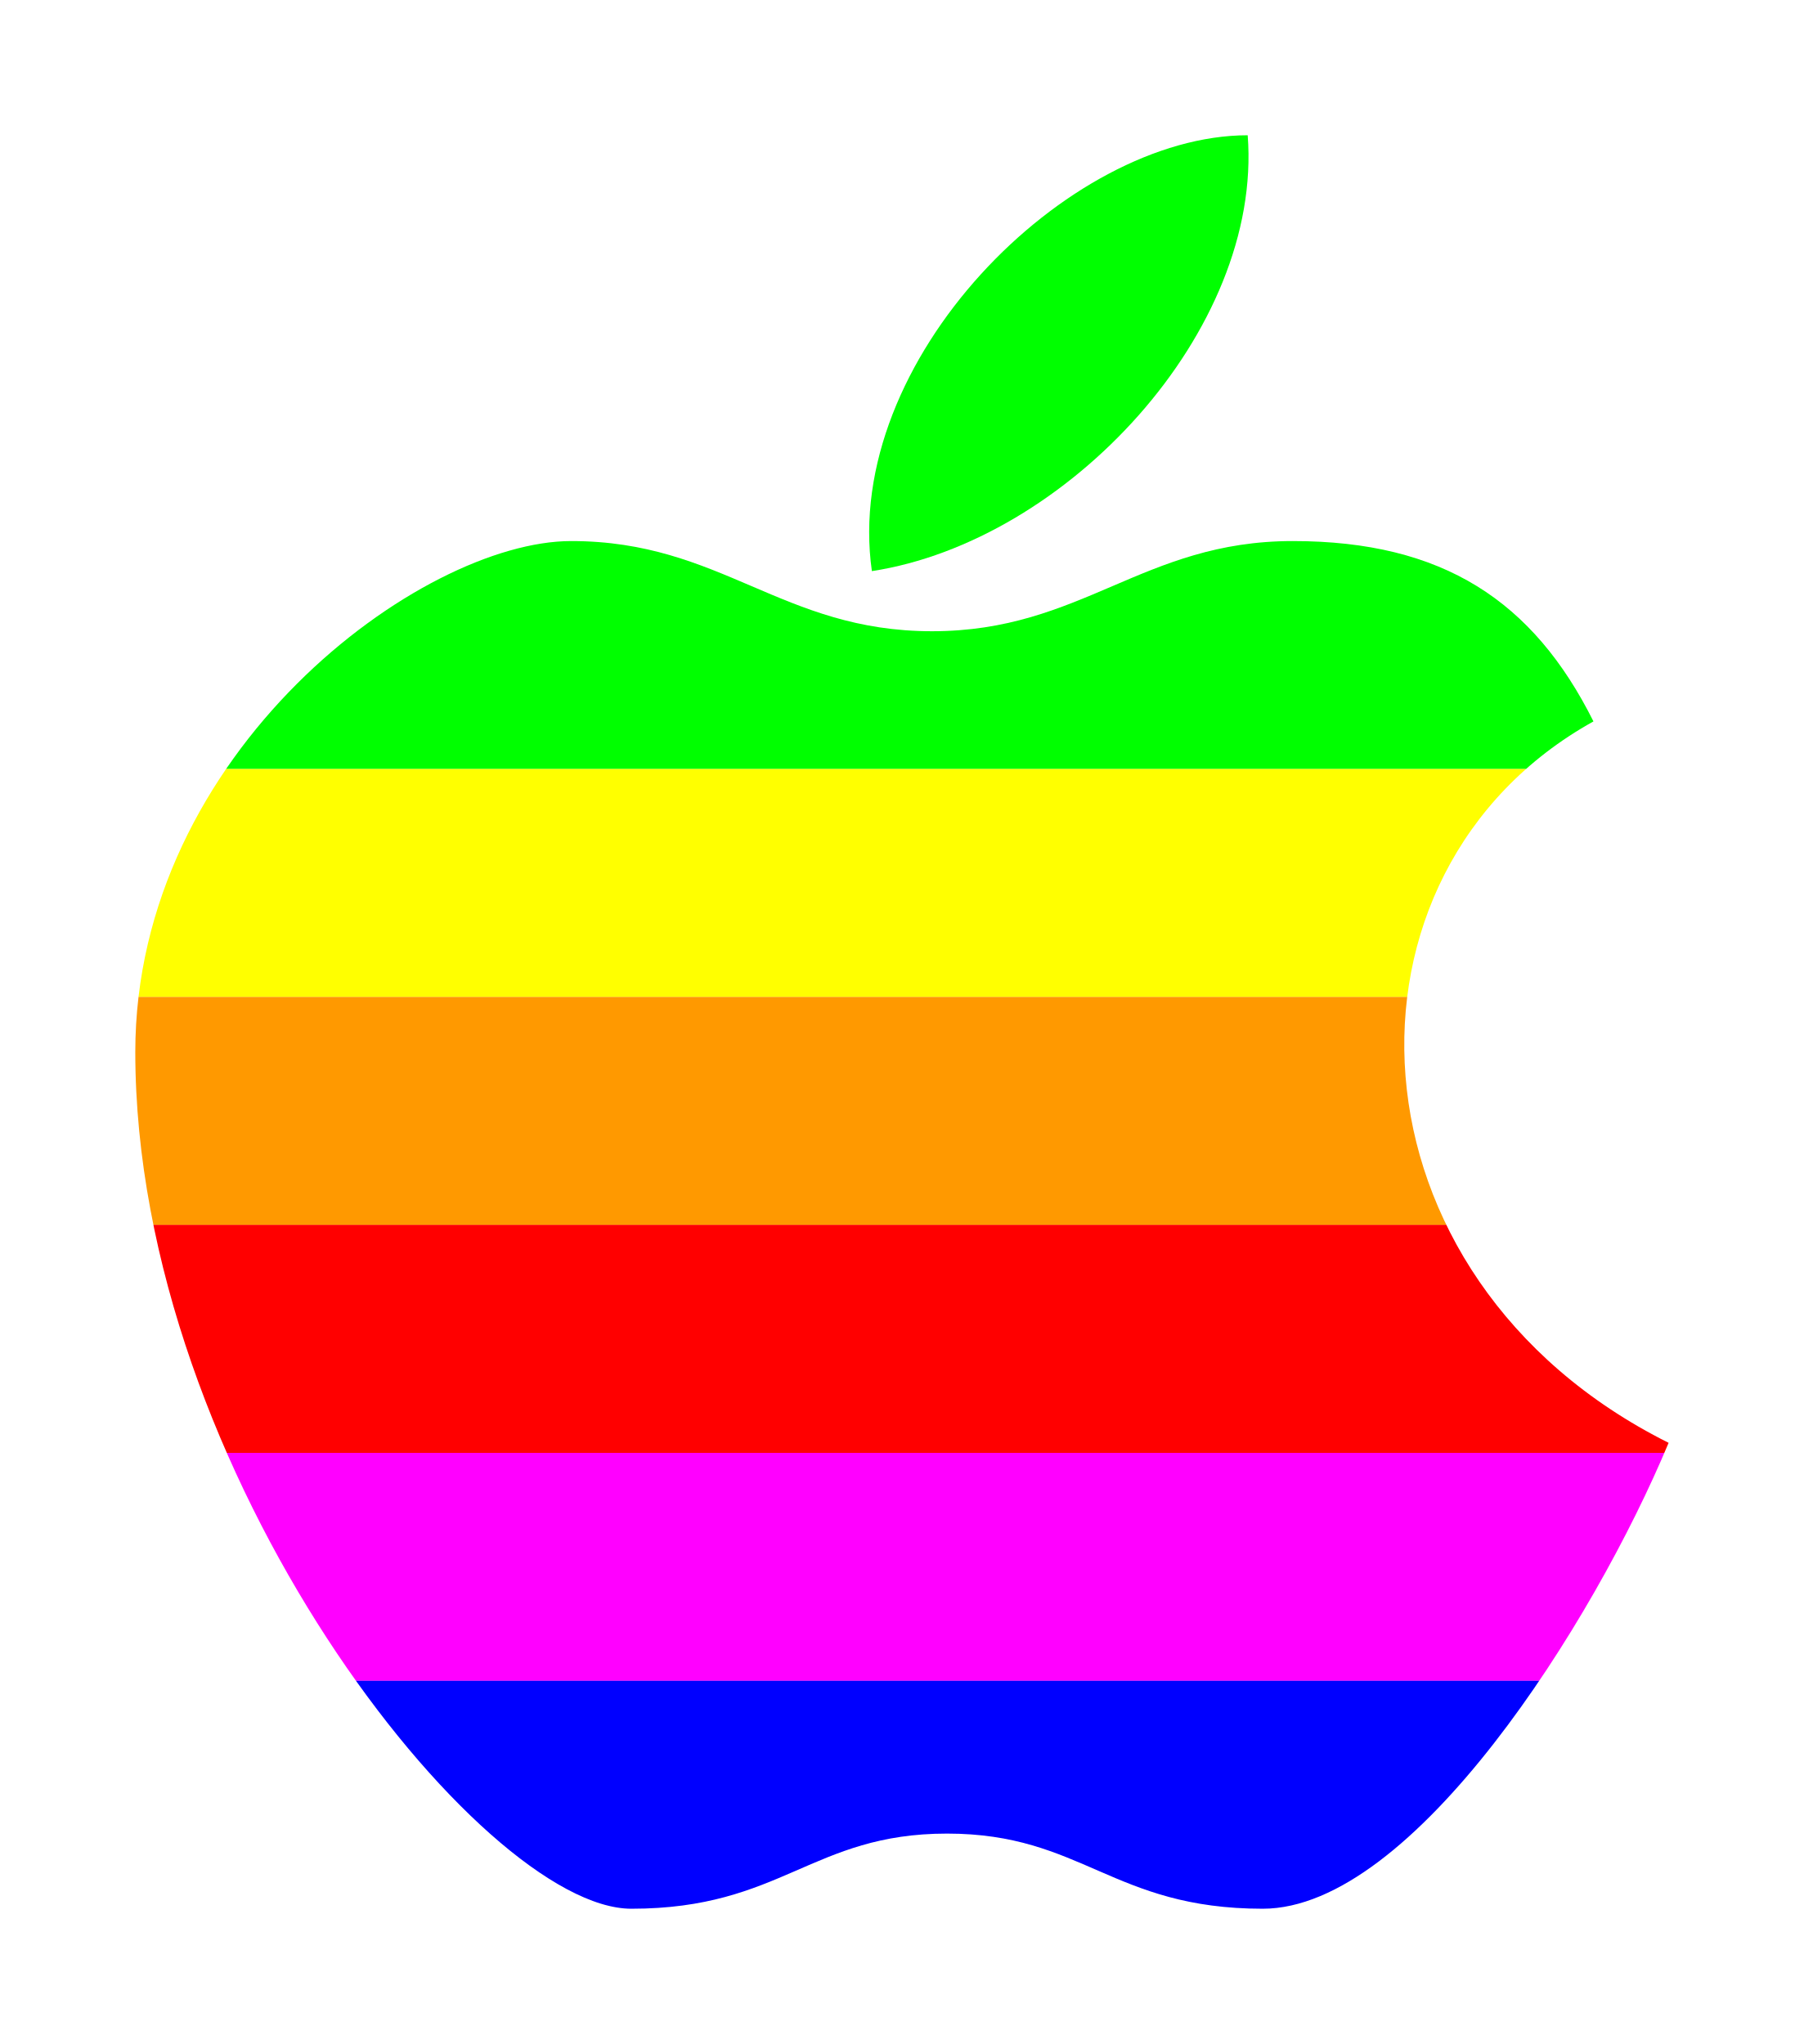
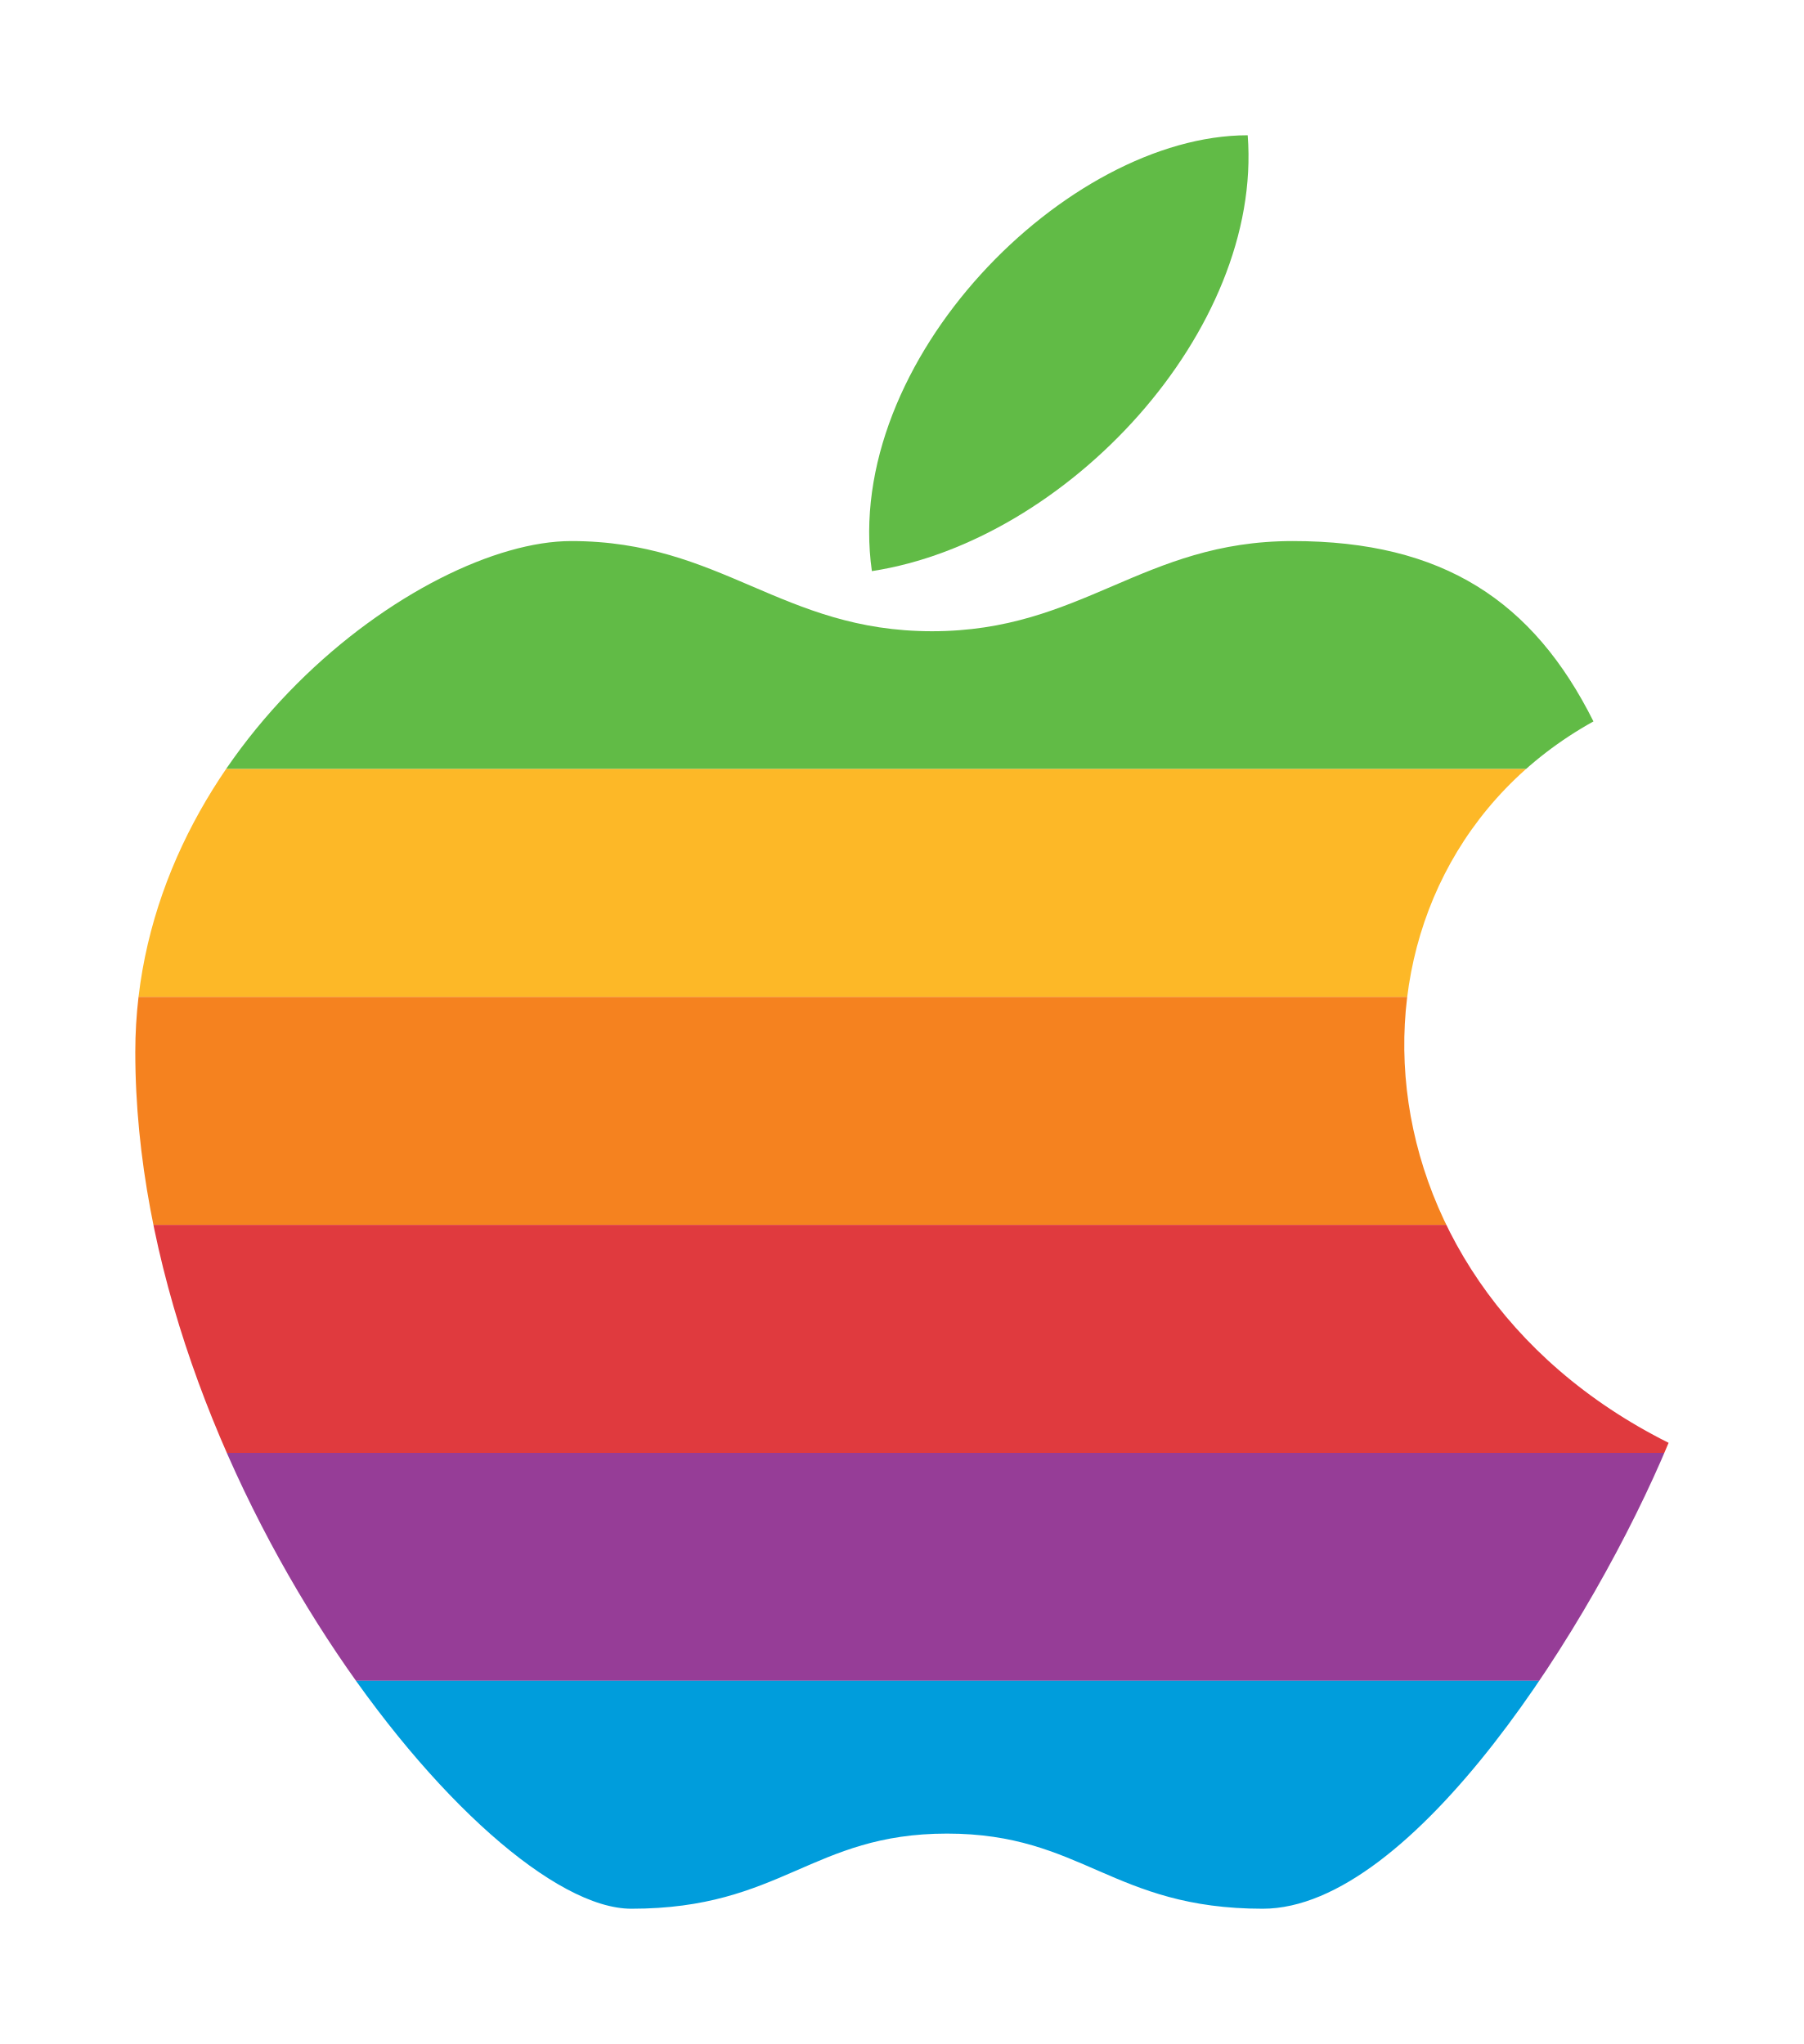
<svg xmlns="http://www.w3.org/2000/svg" xmlns:xlink="http://www.w3.org/1999/xlink" width="600" height="680" viewbox="0 0 600 680">
  <defs>
    <clipPath id="1">
      <rect x="0" y="9" width="600" height="3.792" />
    </clipPath>
    <clipPath id="2">
      <rect x="0" y="12.792" width="600" height="3.792" />
    </clipPath>
    <clipPath id="3">
      <rect x="0" y="16.583" width="600" height="3.792" />
    </clipPath>
    <clipPath id="4">
      <rect x="0" y="20.375" width="600" height="3.792" />
    </clipPath>
    <clipPath id="5">
      <rect x="0" y="24.167" width="600" height="3.792" />
    </clipPath>
    <clipPath id="6">
      <rect x="0" y="27.958" width="600" height="3.792" />
    </clipPath>
    <path d="M 15.5 10.5             C 18 10.5 19 9 21.5 9            C 24 9 25.5 10 26.5 12            C 22 14.5 22.25 21.25 27.75 24            C 26.5 27 23.5 31.75 21 31.75              C 18.5 31.75 18 30.5 15.75 30.5              C 13.5 30.5 13 31.75 10.5 31.75              C 8 31.75 2.25 24.5 2.25 17.5              C 2.25 12.5 7 9 9.5 9              C 12 9 13 10.5 15.5 10.5" id="apple" />
  </defs>
-   <path d="M 14.5 9.5            C 14 6 17.75 2.25 20.75 2.25            C 21 5.5 17.75 9 14.5 9.5" transform="scale(20)" fill="#0F0" />
+   <path d="M 14.5 9.5            C 14 6 17.75 2.25 20.75 2.25            C 21 5.5 17.75 9 14.5 9.5" transform="scale(20)" fill="#61bb46" />
  <g transform="scale(20)">
-     <use x="0" y="0" xlink:href="#apple" fill="#0F0" clip-path="url(#1)" />
-     <use x="0" y="0" xlink:href="#apple" fill="#FF0" clip-path="url(#2)" />
-     <use x="0" y="0" xlink:href="#apple" fill="#F90" clip-path="url(#3)" />
-     <use x="0" y="0" xlink:href="#apple" fill="#F00" clip-path="url(#4)" />
-     <use x="0" y="0" xlink:href="#apple" fill="#F0F" clip-path="url(#5)" />
-     <use x="0" y="0" xlink:href="#apple" fill="#00F" clip-path="url(#6)" />
+     <use x="0" y="0" xlink:href="#apple" fill="#61BB46" clip-path="url(#1)" />
+     <use x="0" y="0" xlink:href="#apple" fill="#fDB827" clip-path="url(#2)" />
+     <use x="0" y="0" xlink:href="#apple" fill="#F5821F" clip-path="url(#3)" />
+     <use x="0" y="0" xlink:href="#apple" fill="#E03A3E" clip-path="url(#4)" />
+     <use x="0" y="0" xlink:href="#apple" fill="#963D97" clip-path="url(#5)" />
+     <use x="0" y="0" xlink:href="#apple" fill="#009DDC" clip-path="url(#6)" />
  </g>
</svg>
